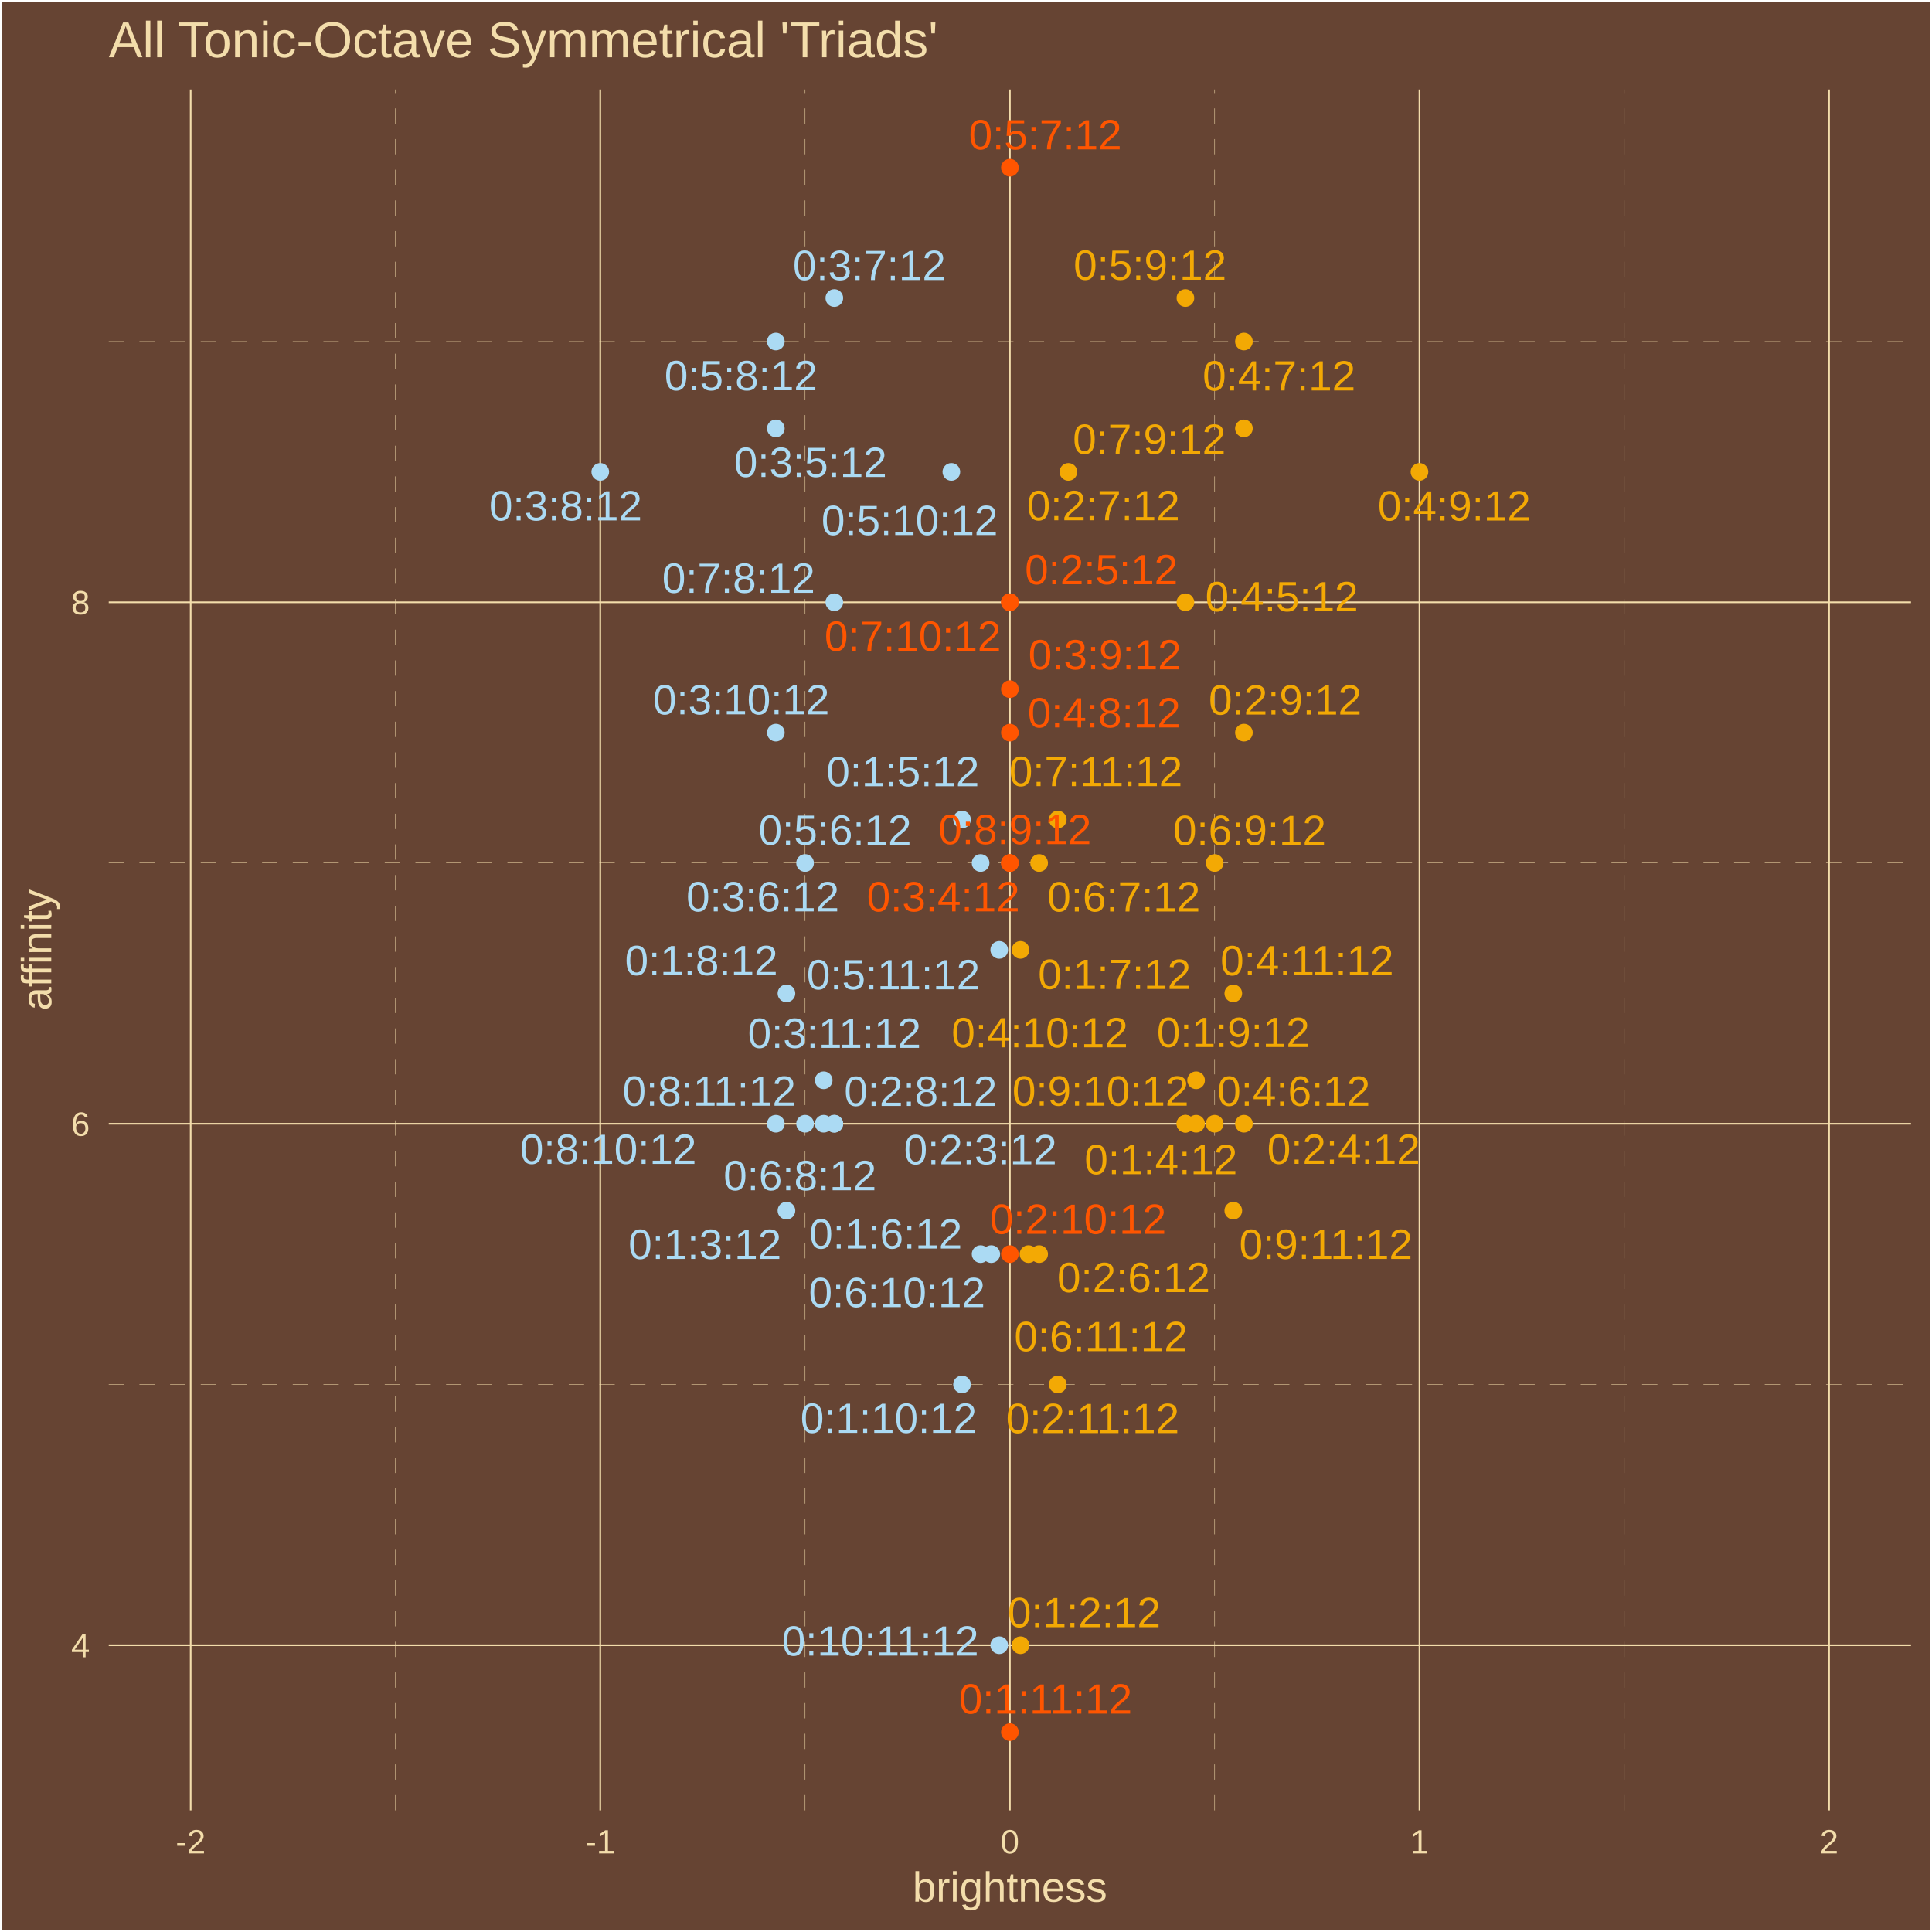
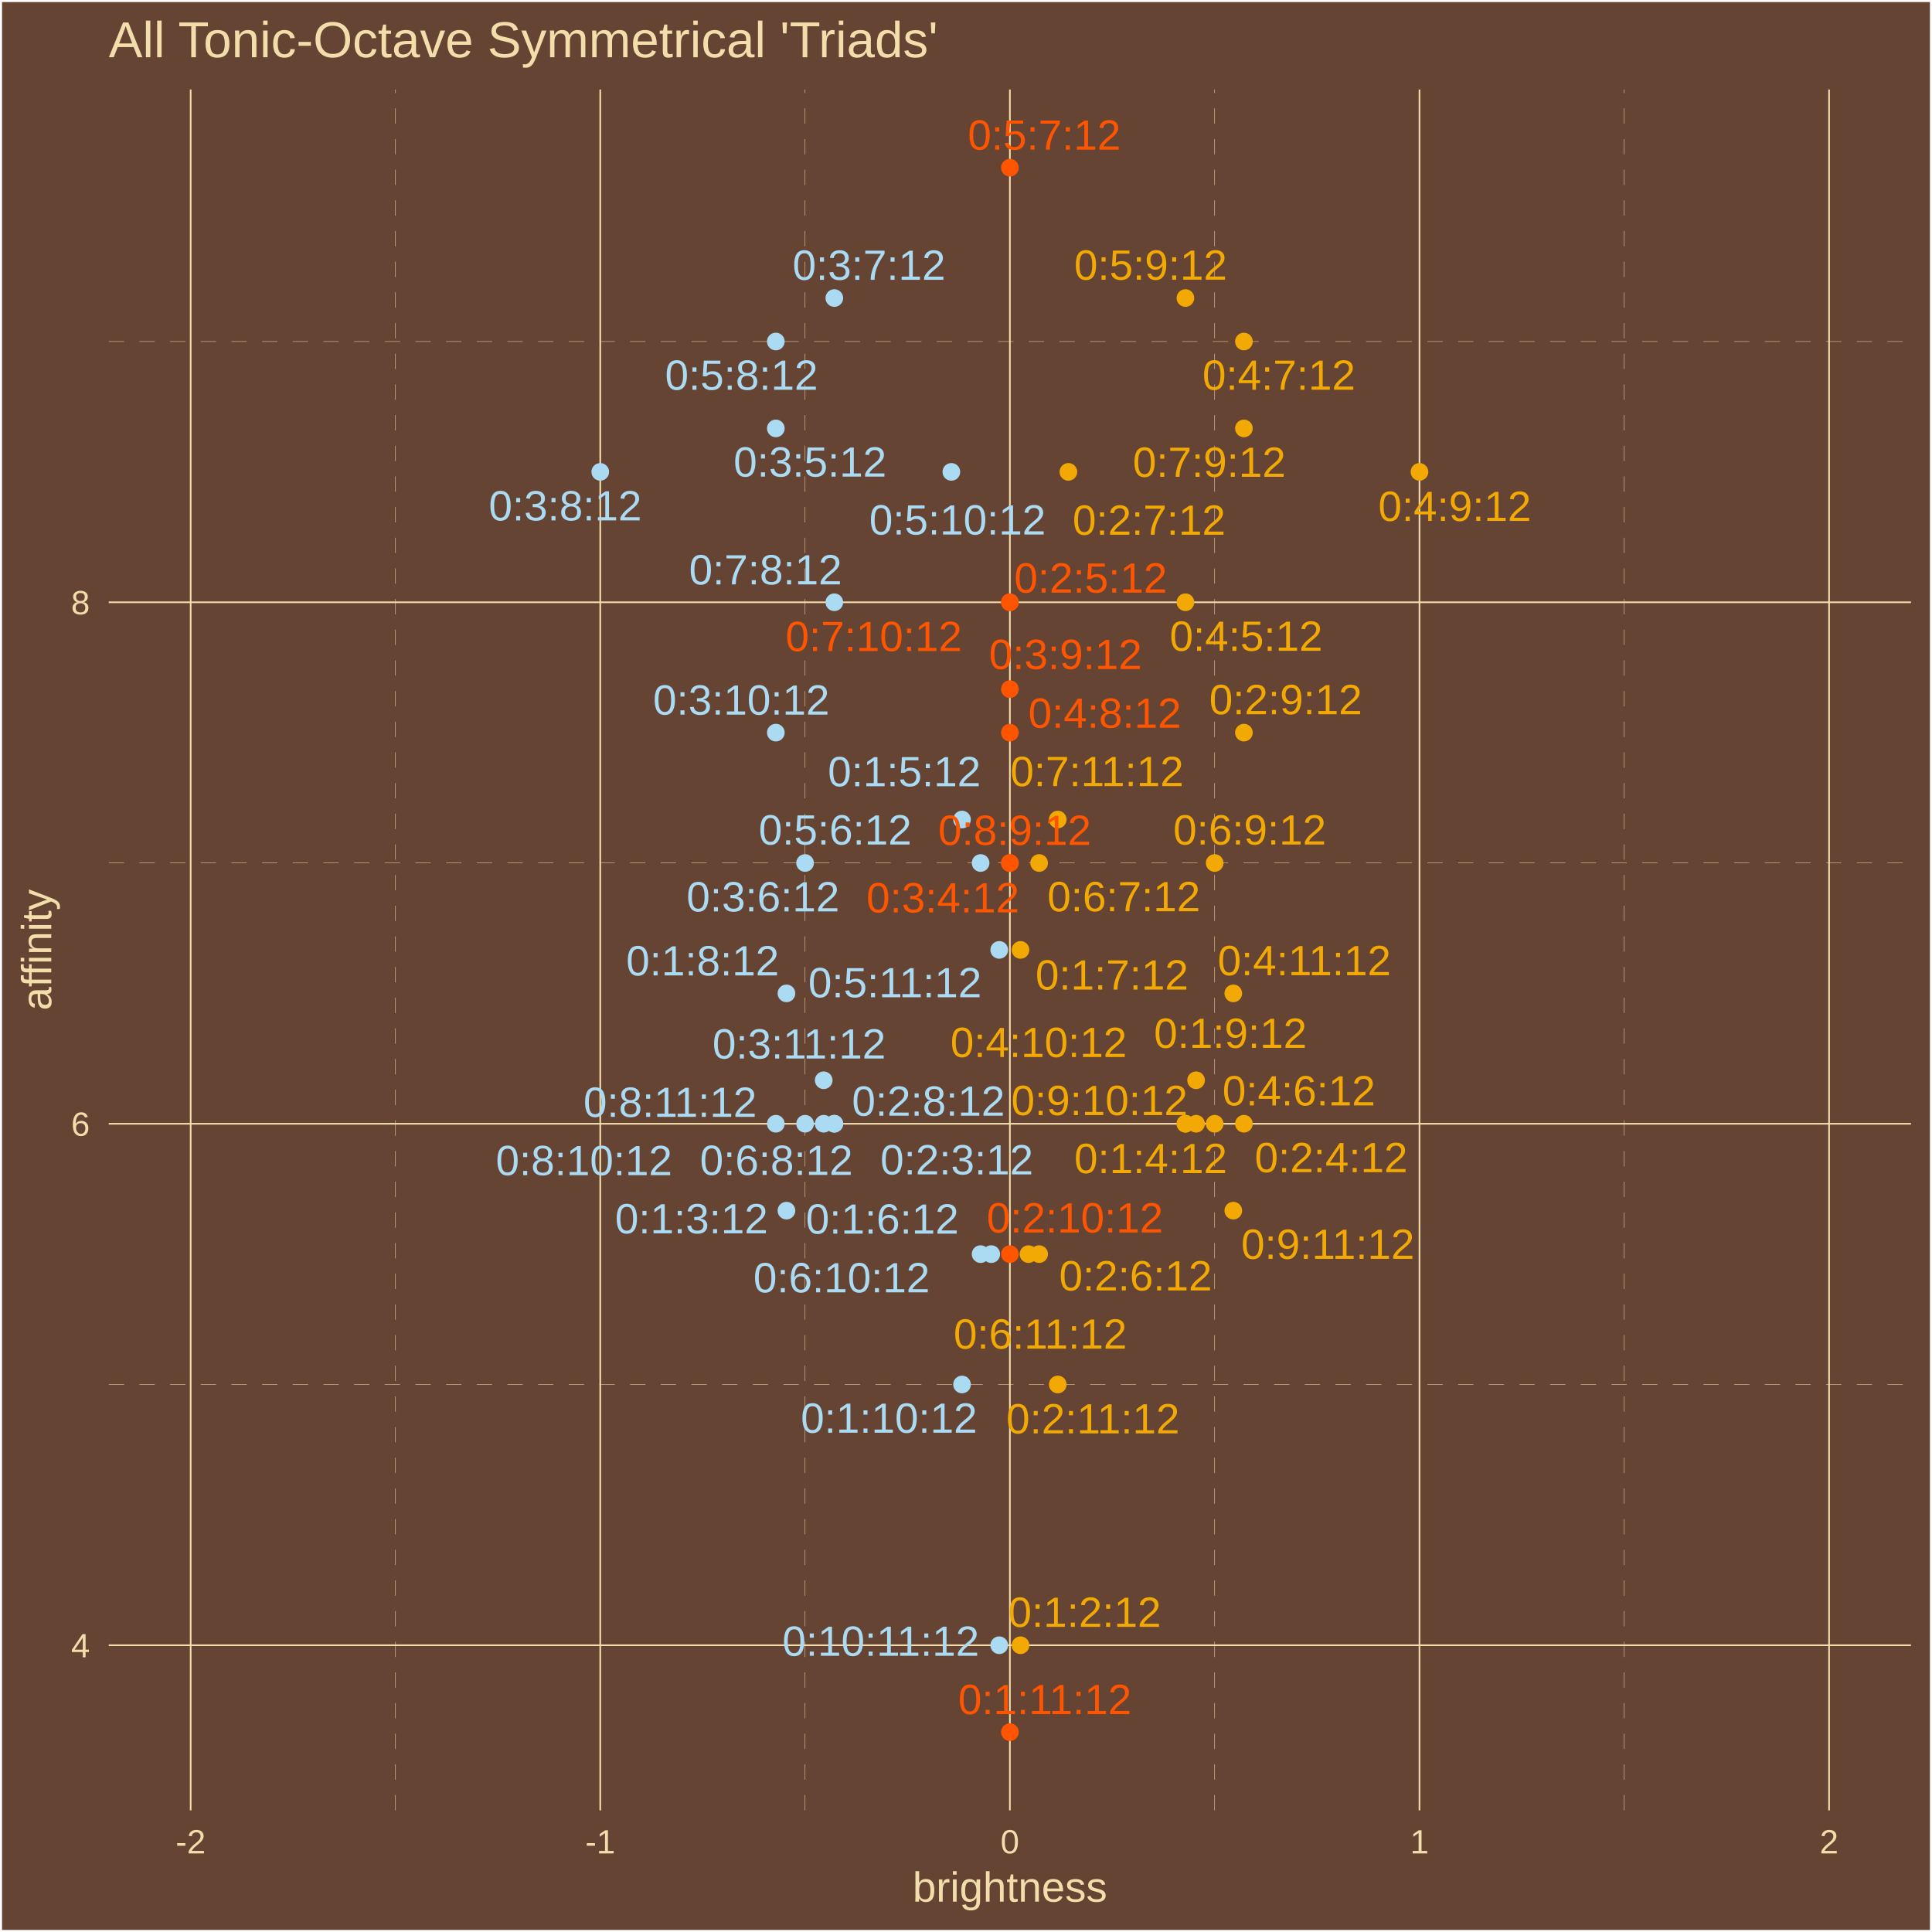
<svg xmlns="http://www.w3.org/2000/svg" class="svglite" width="504.00pt" height="504.00pt" viewBox="0 0 504.00 504.00">
  <defs>
    <style type="text/css">
    .svglite line, .svglite polyline, .svglite polygon, .svglite path, .svglite rect, .svglite circle {
      fill: none;
      stroke: #000000;
      stroke-linecap: round;
      stroke-linejoin: round;
      stroke-miterlimit: 10.00;
    }
    .svglite text {
      white-space: pre;
    }
  </style>
  </defs>
  <rect width="100%" height="100%" style="stroke: none; fill: #664433;" />
  <defs>
    <clipPath id="cpMC4wMHw1MDQuMDB8MC4wMHw1MDQuMDA=">
      <rect x="0.00" y="0.00" width="504.00" height="504.00" />
    </clipPath>
  </defs>
  <g clip-path="url(#cpMC4wMHw1MDQuMDB8MC4wMHw1MDQuMDA=)">
    <rect x="0.00" y="0" width="504.00" height="504.00" style="stroke-width: 1.07; stroke: #FFFFFF; fill: #664433;" />
  </g>
  <defs>
    <clipPath id="cpMjguMzd8NDk4LjUyfDIzLjM0fDQ3Mi4yNw==">
      <rect x="28.37" y="23.34" width="470.15" height="448.93" />
    </clipPath>
  </defs>
  <g clip-path="url(#cpMjguMzd8NDk4LjUyfDIzLjM0fDQ3Mi4yNw==)">
    <rect x="28.37" y="23.34" width="470.15" height="448.93" style="stroke-width: 1.07; stroke: none; fill: #664433;" />
    <polyline points="28.37,361.17 498.52,361.17 " style="stroke-width: 0.11; stroke: #F3DDAB; stroke-dasharray: 4.00,4.00; stroke-linecap: butt;" />
    <polyline points="28.37,225.13 498.52,225.13 " style="stroke-width: 0.11; stroke: #F3DDAB; stroke-dasharray: 4.00,4.00; stroke-linecap: butt;" />
    <polyline points="28.37,89.09 498.52,89.09 " style="stroke-width: 0.11; stroke: #F3DDAB; stroke-dasharray: 4.00,4.00; stroke-linecap: butt;" />
    <polyline points="103.17,472.27 103.17,23.34 " style="stroke-width: 0.11; stroke: #F3DDAB; stroke-dasharray: 4.00,4.00; stroke-linecap: butt;" />
    <polyline points="210.02,472.27 210.02,23.34 " style="stroke-width: 0.11; stroke: #F3DDAB; stroke-dasharray: 4.00,4.00; stroke-linecap: butt;" />
    <polyline points="316.87,472.27 316.87,23.34 " style="stroke-width: 0.11; stroke: #F3DDAB; stroke-dasharray: 4.00,4.00; stroke-linecap: butt;" />
    <polyline points="423.72,472.27 423.72,23.34 " style="stroke-width: 0.11; stroke: #F3DDAB; stroke-dasharray: 4.00,4.00; stroke-linecap: butt;" />
    <polyline points="28.37,429.19 498.52,429.19 " style="stroke-width: 0.43; stroke: #F3DDAB; stroke-linecap: butt;" />
    <polyline points="28.37,293.15 498.52,293.15 " style="stroke-width: 0.43; stroke: #F3DDAB; stroke-linecap: butt;" />
    <polyline points="28.37,157.11 498.52,157.11 " style="stroke-width: 0.43; stroke: #F3DDAB; stroke-linecap: butt;" />
    <polyline points="49.74,472.27 49.74,23.34 " style="stroke-width: 0.43; stroke: #F3DDAB; stroke-linecap: butt;" />
    <polyline points="156.59,472.27 156.59,23.34 " style="stroke-width: 0.43; stroke: #F3DDAB; stroke-linecap: butt;" />
    <polyline points="263.45,472.27 263.45,23.34 " style="stroke-width: 0.43; stroke: #F3DDAB; stroke-linecap: butt;" />
    <polyline points="370.30,472.27 370.30,23.34 " style="stroke-width: 0.43; stroke: #F3DDAB; stroke-linecap: butt;" />
    <polyline points="477.15,472.27 477.15,23.34 " style="stroke-width: 0.43; stroke: #F3DDAB; stroke-linecap: butt;" />
    <circle cx="266.22" cy="429.19" r="1.95" style="stroke-width: 0.71; stroke: #F3A904; fill: #F3A904;" />
    <circle cx="205.16" cy="315.82" r="1.95" style="stroke-width: 0.71; stroke: #ABDAF3; fill: #ABDAF3;" />
    <circle cx="312.02" cy="293.15" r="1.95" style="stroke-width: 0.71; stroke: #F3A904; fill: #F3A904;" />
    <circle cx="250.96" cy="213.79" r="1.95" style="stroke-width: 0.71; stroke: #ABDAF3; fill: #ABDAF3;" />
    <circle cx="258.59" cy="327.16" r="1.95" style="stroke-width: 0.71; stroke: #ABDAF3; fill: #ABDAF3;" />
    <circle cx="266.22" cy="247.80" r="1.95" style="stroke-width: 0.71; stroke: #F3A904; fill: #F3A904;" />
    <circle cx="205.16" cy="259.14" r="1.95" style="stroke-width: 0.71; stroke: #ABDAF3; fill: #ABDAF3;" />
    <circle cx="312.02" cy="281.81" r="1.95" style="stroke-width: 0.71; stroke: #F3A904; fill: #F3A904;" />
    <circle cx="250.96" cy="361.17" r="1.95" style="stroke-width: 0.71; stroke: #ABDAF3; fill: #ABDAF3;" />
    <circle cx="263.45" cy="451.86" r="1.95" style="stroke-width: 0.71; stroke: #FF5500; fill: #FF5500;" />
    <circle cx="217.65" cy="293.15" r="1.95" style="stroke-width: 0.71; stroke: #ABDAF3; fill: #ABDAF3;" />
    <circle cx="324.50" cy="293.15" r="1.95" style="stroke-width: 0.71; stroke: #F3A904; fill: #F3A904;" />
    <circle cx="263.45" cy="157.11" r="1.95" style="stroke-width: 0.71; stroke: #FF5500; fill: #FF5500;" />
    <circle cx="271.08" cy="327.16" r="1.95" style="stroke-width: 0.71; stroke: #F3A904; fill: #F3A904;" />
    <circle cx="278.71" cy="123.10" r="1.95" style="stroke-width: 0.71; stroke: #F3A904; fill: #F3A904;" />
    <circle cx="217.65" cy="293.15" r="1.95" style="stroke-width: 0.71; stroke: #ABDAF3; fill: #ABDAF3;" />
    <circle cx="324.50" cy="191.12" r="1.95" style="stroke-width: 0.71; stroke: #F3A904; fill: #F3A904;" />
    <circle cx="263.45" cy="327.16" r="1.95" style="stroke-width: 0.71; stroke: #FF5500; fill: #FF5500;" />
    <circle cx="275.94" cy="361.17" r="1.95" style="stroke-width: 0.71; stroke: #F3A904; fill: #F3A904;" />
    <circle cx="263.45" cy="225.13" r="1.95" style="stroke-width: 0.71; stroke: #FF5500; fill: #FF5500;" />
    <circle cx="202.39" cy="111.76" r="1.95" style="stroke-width: 0.71; stroke: #ABDAF3; fill: #ABDAF3;" />
    <circle cx="210.02" cy="225.13" r="1.95" style="stroke-width: 0.71; stroke: #ABDAF3; fill: #ABDAF3;" />
    <circle cx="217.65" cy="77.75" r="1.95" style="stroke-width: 0.71; stroke: #ABDAF3; fill: #ABDAF3;" />
    <circle cx="156.59" cy="123.10" r="1.95" style="stroke-width: 0.71; stroke: #ABDAF3; fill: #ABDAF3;" />
    <circle cx="263.45" cy="179.78" r="1.95" style="stroke-width: 0.71; stroke: #FF5500; fill: #FF5500;" />
    <circle cx="202.39" cy="191.12" r="1.95" style="stroke-width: 0.71; stroke: #ABDAF3; fill: #ABDAF3;" />
    <circle cx="214.88" cy="281.81" r="1.95" style="stroke-width: 0.71; stroke: #ABDAF3; fill: #ABDAF3;" />
    <circle cx="309.24" cy="157.11" r="1.95" style="stroke-width: 0.71; stroke: #F3A904; fill: #F3A904;" />
    <circle cx="316.87" cy="293.15" r="1.95" style="stroke-width: 0.71; stroke: #F3A904; fill: #F3A904;" />
    <circle cx="324.50" cy="89.09" r="1.95" style="stroke-width: 0.71; stroke: #F3A904; fill: #F3A904;" />
    <circle cx="263.45" cy="191.12" r="1.95" style="stroke-width: 0.71; stroke: #FF5500; fill: #FF5500;" />
    <circle cx="370.30" cy="123.10" r="1.95" style="stroke-width: 0.71; stroke: #F3A904; fill: #F3A904;" />
    <circle cx="309.24" cy="293.15" r="1.95" style="stroke-width: 0.71; stroke: #F3A904; fill: #F3A904;" />
    <circle cx="321.73" cy="259.14" r="1.95" style="stroke-width: 0.71; stroke: #F3A904; fill: #F3A904;" />
    <circle cx="255.81" cy="225.13" r="1.95" style="stroke-width: 0.71; stroke: #ABDAF3; fill: #ABDAF3;" />
    <circle cx="263.45" cy="43.74" r="1.95" style="stroke-width: 0.71; stroke: #FF5500; fill: #FF5500;" />
    <circle cx="202.39" cy="89.09" r="1.95" style="stroke-width: 0.71; stroke: #ABDAF3; fill: #ABDAF3;" />
    <circle cx="309.24" cy="77.75" r="1.95" style="stroke-width: 0.71; stroke: #F3A904; fill: #F3A904;" />
    <circle cx="248.18" cy="123.10" r="1.95" style="stroke-width: 0.71; stroke: #ABDAF3; fill: #ABDAF3;" />
    <circle cx="260.67" cy="247.80" r="1.95" style="stroke-width: 0.71; stroke: #ABDAF3; fill: #ABDAF3;" />
    <circle cx="271.08" cy="225.13" r="1.95" style="stroke-width: 0.71; stroke: #F3A904; fill: #F3A904;" />
    <circle cx="210.02" cy="293.15" r="1.95" style="stroke-width: 0.71; stroke: #ABDAF3; fill: #ABDAF3;" />
    <circle cx="316.87" cy="225.13" r="1.95" style="stroke-width: 0.71; stroke: #F3A904; fill: #F3A904;" />
    <circle cx="255.81" cy="327.16" r="1.95" style="stroke-width: 0.71; stroke: #ABDAF3; fill: #ABDAF3;" />
    <circle cx="268.30" cy="327.16" r="1.95" style="stroke-width: 0.71; stroke: #F3A904; fill: #F3A904;" />
    <circle cx="217.65" cy="157.11" r="1.95" style="stroke-width: 0.71; stroke: #ABDAF3; fill: #ABDAF3;" />
    <circle cx="324.50" cy="111.76" r="1.95" style="stroke-width: 0.71; stroke: #F3A904; fill: #F3A904;" />
    <circle cx="263.45" cy="157.11" r="1.95" style="stroke-width: 0.71; stroke: #FF5500; fill: #FF5500;" />
    <circle cx="275.94" cy="213.79" r="1.95" style="stroke-width: 0.71; stroke: #F3A904; fill: #F3A904;" />
    <circle cx="263.45" cy="225.13" r="1.95" style="stroke-width: 0.71; stroke: #FF5500; fill: #FF5500;" />
    <circle cx="202.39" cy="293.15" r="1.95" style="stroke-width: 0.71; stroke: #ABDAF3; fill: #ABDAF3;" />
    <circle cx="214.88" cy="293.15" r="1.95" style="stroke-width: 0.71; stroke: #ABDAF3; fill: #ABDAF3;" />
    <circle cx="309.24" cy="293.15" r="1.95" style="stroke-width: 0.71; stroke: #F3A904; fill: #F3A904;" />
    <circle cx="321.73" cy="315.82" r="1.95" style="stroke-width: 0.71; stroke: #F3A904; fill: #F3A904;" />
    <circle cx="260.67" cy="429.19" r="1.95" style="stroke-width: 0.71; stroke: #ABDAF3; fill: #ABDAF3;" />
-     <line x1="244.41" y1="206.89" x2="250.18" y2="212.98" style="stroke-width: 1.07; stroke: none;" />
-     <line x1="317.80" y1="274.93" x2="312.74" y2="280.95" style="stroke-width: 1.07; stroke: none;" />
-     <line x1="234.01" y1="299.32" x2="218.72" y2="293.55" style="stroke-width: 1.07; stroke: none;" />
-     <line x1="296.05" y1="270.30" x2="308.68" y2="292.18" style="stroke-width: 1.07; stroke: none;" />
-     <line x1="239.58" y1="217.06" x2="254.79" y2="224.62" style="stroke-width: 1.07; stroke: none;" />
-     <line x1="242.25" y1="129.86" x2="247.44" y2="123.94" style="stroke-width: 1.07; stroke: none;" />
-     <line x1="280.67" y1="342.77" x2="269.00" y2="328.03" style="stroke-width: 1.07; stroke: none;" />
-     <line x1="281.79" y1="206.86" x2="276.66" y2="212.94" style="stroke-width: 1.07; stroke: none;" />
-     <line x1="183.48" y1="299.32" x2="201.30" y2="293.50" style="stroke-width: 1.07; stroke: none;" />
-     <text x="282.82" y="424.48" text-anchor="middle" style="font-size: 11.04px;fill: #F3A904; font-family: &quot;Arial&quot;;" textLength="39.87px" lengthAdjust="spacingAndGlyphs">0:1:2:12</text>
-     <text x="183.89" y="328.42" text-anchor="middle" style="font-size: 11.04px;fill: #ABDAF3; font-family: &quot;Arial&quot;;" textLength="39.87px" lengthAdjust="spacingAndGlyphs">0:1:3:12</text>
-     <text x="302.86" y="306.31" text-anchor="middle" style="font-size: 11.04px;fill: #F3A904; font-family: &quot;Arial&quot;;" textLength="39.87px" lengthAdjust="spacingAndGlyphs">0:1:4:12</text>
-     <text x="235.53" y="205.09" text-anchor="middle" style="font-size: 11.04px;fill: #ABDAF3; font-family: &quot;Arial&quot;;" textLength="39.87px" lengthAdjust="spacingAndGlyphs">0:1:5:12</text>
-     <text x="231.07" y="325.71" text-anchor="middle" style="font-size: 11.04px;fill: #ABDAF3; font-family: &quot;Arial&quot;;" textLength="39.87px" lengthAdjust="spacingAndGlyphs">0:1:6:12</text>
-     <text x="290.74" y="257.98" text-anchor="middle" style="font-size: 11.04px;fill: #F3A904; font-family: &quot;Arial&quot;;" textLength="39.87px" lengthAdjust="spacingAndGlyphs">0:1:7:12</text>
-     <text x="182.96" y="254.39" text-anchor="middle" style="font-size: 11.04px;fill: #ABDAF3; font-family: &quot;Arial&quot;;" textLength="39.87px" lengthAdjust="spacingAndGlyphs">0:1:8:12</text>
-     <text x="321.71" y="273.13" text-anchor="middle" style="font-size: 11.04px;fill: #F3A904; font-family: &quot;Arial&quot;;" textLength="39.87px" lengthAdjust="spacingAndGlyphs">0:1:9:12</text>
-     <text x="231.83" y="373.80" text-anchor="middle" style="font-size: 11.04px;fill: #ABDAF3; font-family: &quot;Arial&quot;;" textLength="46.01px" lengthAdjust="spacingAndGlyphs">0:1:10:12</text>
-     <text x="272.75" y="447.02" text-anchor="middle" style="font-size: 11.04px;fill: #FF5500; font-family: &quot;Arial&quot;;" textLength="46.01px" lengthAdjust="spacingAndGlyphs">0:1:11:12</text>
-     <text x="255.75" y="303.72" text-anchor="middle" style="font-size: 11.04px;fill: #ABDAF3; font-family: &quot;Arial&quot;;" textLength="39.87px" lengthAdjust="spacingAndGlyphs">0:2:3:12</text>
-     <text x="350.52" y="303.61" text-anchor="middle" style="font-size: 11.04px;fill: #F3A904; font-family: &quot;Arial&quot;;" textLength="39.87px" lengthAdjust="spacingAndGlyphs">0:2:4:12</text>
-     <text x="287.30" y="152.41" text-anchor="middle" style="font-size: 11.04px;fill: #FF5500; font-family: &quot;Arial&quot;;" textLength="39.87px" lengthAdjust="spacingAndGlyphs">0:2:5:12</text>
-     <text x="295.74" y="337.08" text-anchor="middle" style="font-size: 11.04px;fill: #F3A904; font-family: &quot;Arial&quot;;" textLength="39.87px" lengthAdjust="spacingAndGlyphs">0:2:6:12</text>
-     <text x="287.83" y="135.72" text-anchor="middle" style="font-size: 11.04px;fill: #F3A904; font-family: &quot;Arial&quot;;" textLength="39.87px" lengthAdjust="spacingAndGlyphs">0:2:7:12</text>
-     <text x="240.16" y="288.50" text-anchor="middle" style="font-size: 11.04px;fill: #ABDAF3; font-family: &quot;Arial&quot;;" textLength="39.87px" lengthAdjust="spacingAndGlyphs">0:2:8:12</text>
-     <text x="335.26" y="186.41" text-anchor="middle" style="font-size: 11.04px;fill: #F3A904; font-family: &quot;Arial&quot;;" textLength="39.87px" lengthAdjust="spacingAndGlyphs">0:2:9:12</text>
-     <text x="281.23" y="321.86" text-anchor="middle" style="font-size: 11.04px;fill: #FF5500; font-family: &quot;Arial&quot;;" textLength="46.01px" lengthAdjust="spacingAndGlyphs">0:2:10:12</text>
-     <text x="285.04" y="373.84" text-anchor="middle" style="font-size: 11.04px;fill: #F3A904; font-family: &quot;Arial&quot;;" textLength="46.01px" lengthAdjust="spacingAndGlyphs">0:2:11:12</text>
-     <text x="246.08" y="237.76" text-anchor="middle" style="font-size: 11.04px;fill: #FF5500; font-family: &quot;Arial&quot;;" textLength="39.87px" lengthAdjust="spacingAndGlyphs">0:3:4:12</text>
-     <text x="211.43" y="124.42" text-anchor="middle" style="font-size: 11.04px;fill: #ABDAF3; font-family: &quot;Arial&quot;;" textLength="39.87px" lengthAdjust="spacingAndGlyphs">0:3:5:12</text>
-     <text x="198.99" y="237.75" text-anchor="middle" style="font-size: 11.04px;fill: #ABDAF3; font-family: &quot;Arial&quot;;" textLength="39.87px" lengthAdjust="spacingAndGlyphs">0:3:6:12</text>
-     <text x="226.77" y="73.05" text-anchor="middle" style="font-size: 11.04px;fill: #ABDAF3; font-family: &quot;Arial&quot;;" textLength="39.87px" lengthAdjust="spacingAndGlyphs">0:3:7:12</text>
-     <text x="147.56" y="135.76" text-anchor="middle" style="font-size: 11.04px;fill: #ABDAF3; font-family: &quot;Arial&quot;;" textLength="39.87px" lengthAdjust="spacingAndGlyphs">0:3:8:12</text>
-     <text x="288.22" y="174.61" text-anchor="middle" style="font-size: 11.04px;fill: #FF5500; font-family: &quot;Arial&quot;;" textLength="39.87px" lengthAdjust="spacingAndGlyphs">0:3:9:12</text>
-     <text x="193.36" y="186.35" text-anchor="middle" style="font-size: 11.04px;fill: #ABDAF3; font-family: &quot;Arial&quot;;" textLength="46.01px" lengthAdjust="spacingAndGlyphs">0:3:10:12</text>
-     <text x="217.68" y="273.36" text-anchor="middle" style="font-size: 11.04px;fill: #ABDAF3; font-family: &quot;Arial&quot;;" textLength="46.01px" lengthAdjust="spacingAndGlyphs">0:3:11:12</text>
-     <text x="334.37" y="159.46" text-anchor="middle" style="font-size: 11.04px;fill: #F3A904; font-family: &quot;Arial&quot;;" textLength="39.87px" lengthAdjust="spacingAndGlyphs">0:4:5:12</text>
-     <text x="337.52" y="288.47" text-anchor="middle" style="font-size: 11.04px;fill: #F3A904; font-family: &quot;Arial&quot;;" textLength="39.87px" lengthAdjust="spacingAndGlyphs">0:4:6:12</text>
-     <text x="333.67" y="101.87" text-anchor="middle" style="font-size: 11.04px;fill: #F3A904; font-family: &quot;Arial&quot;;" textLength="39.87px" lengthAdjust="spacingAndGlyphs">0:4:7:12</text>
-     <text x="288.03" y="189.76" text-anchor="middle" style="font-size: 11.04px;fill: #FF5500; font-family: &quot;Arial&quot;;" textLength="39.87px" lengthAdjust="spacingAndGlyphs">0:4:8:12</text>
-     <text x="379.37" y="135.78" text-anchor="middle" style="font-size: 11.04px;fill: #F3A904; font-family: &quot;Arial&quot;;" textLength="39.87px" lengthAdjust="spacingAndGlyphs">0:4:9:12</text>
-     <text x="271.25" y="273.21" text-anchor="middle" style="font-size: 11.04px;fill: #F3A904; font-family: &quot;Arial&quot;;" textLength="46.01px" lengthAdjust="spacingAndGlyphs">0:4:10:12</text>
-     <text x="340.97" y="254.42" text-anchor="middle" style="font-size: 11.04px;fill: #F3A904; font-family: &quot;Arial&quot;;" textLength="46.01px" lengthAdjust="spacingAndGlyphs">0:4:11:12</text>
-     <text x="217.84" y="220.37" text-anchor="middle" style="font-size: 11.04px;fill: #ABDAF3; font-family: &quot;Arial&quot;;" textLength="39.87px" lengthAdjust="spacingAndGlyphs">0:5:6:12</text>
-     <text x="272.68" y="38.96" text-anchor="middle" style="font-size: 11.04px;fill: #FF5500; font-family: &quot;Arial&quot;;" textLength="39.87px" lengthAdjust="spacingAndGlyphs">0:5:7:12</text>
-     <text x="193.29" y="101.81" text-anchor="middle" style="font-size: 11.04px;fill: #ABDAF3; font-family: &quot;Arial&quot;;" textLength="39.87px" lengthAdjust="spacingAndGlyphs">0:5:8:12</text>
-     <text x="300.00" y="72.98" text-anchor="middle" style="font-size: 11.04px;fill: #F3A904; font-family: &quot;Arial&quot;;" textLength="39.87px" lengthAdjust="spacingAndGlyphs">0:5:9:12</text>
-     <text x="237.30" y="139.57" text-anchor="middle" style="font-size: 11.04px;fill: #ABDAF3; font-family: &quot;Arial&quot;;" textLength="46.01px" lengthAdjust="spacingAndGlyphs">0:5:10:12</text>
-     <text x="233.04" y="258.08" text-anchor="middle" style="font-size: 11.04px;fill: #ABDAF3; font-family: &quot;Arial&quot;;" textLength="46.01px" lengthAdjust="spacingAndGlyphs">0:5:11:12</text>
-     <text x="293.18" y="237.77" text-anchor="middle" style="font-size: 11.04px;fill: #F3A904; font-family: &quot;Arial&quot;;" textLength="39.87px" lengthAdjust="spacingAndGlyphs">0:6:7:12</text>
-     <text x="208.69" y="310.50" text-anchor="middle" style="font-size: 11.04px;fill: #ABDAF3; font-family: &quot;Arial&quot;;" textLength="39.87px" lengthAdjust="spacingAndGlyphs">0:6:8:12</text>
-     <text x="325.98" y="220.43" text-anchor="middle" style="font-size: 11.04px;fill: #F3A904; font-family: &quot;Arial&quot;;" textLength="39.87px" lengthAdjust="spacingAndGlyphs">0:6:9:12</text>
-     <text x="234.00" y="340.99" text-anchor="middle" style="font-size: 11.04px;fill: #ABDAF3; font-family: &quot;Arial&quot;;" textLength="46.01px" lengthAdjust="spacingAndGlyphs">0:6:10:12</text>
-     <text x="287.19" y="352.48" text-anchor="middle" style="font-size: 11.04px;fill: #F3A904; font-family: &quot;Arial&quot;;" textLength="46.01px" lengthAdjust="spacingAndGlyphs">0:6:11:12</text>
-     <text x="192.68" y="154.64" text-anchor="middle" style="font-size: 11.04px;fill: #ABDAF3; font-family: &quot;Arial&quot;;" textLength="39.87px" lengthAdjust="spacingAndGlyphs">0:7:8:12</text>
-     <text x="299.81" y="118.40" text-anchor="middle" style="font-size: 11.04px;fill: #F3A904; font-family: &quot;Arial&quot;;" textLength="39.87px" lengthAdjust="spacingAndGlyphs">0:7:9:12</text>
-     <text x="238.11" y="169.77" text-anchor="middle" style="font-size: 11.04px;fill: #FF5500; font-family: &quot;Arial&quot;;" textLength="46.01px" lengthAdjust="spacingAndGlyphs">0:7:10:12</text>
-     <text x="285.86" y="205.06" text-anchor="middle" style="font-size: 11.04px;fill: #F3A904; font-family: &quot;Arial&quot;;" textLength="46.01px" lengthAdjust="spacingAndGlyphs">0:7:11:12</text>
-     <text x="264.76" y="220.20" text-anchor="middle" style="font-size: 11.04px;fill: #FF5500; font-family: &quot;Arial&quot;;" textLength="39.87px" lengthAdjust="spacingAndGlyphs">0:8:9:12</text>
-     <text x="158.68" y="303.62" text-anchor="middle" style="font-size: 11.04px;fill: #ABDAF3; font-family: &quot;Arial&quot;;" textLength="46.01px" lengthAdjust="spacingAndGlyphs">0:8:10:12</text>
-     <text x="185.01" y="288.45" text-anchor="middle" style="font-size: 11.04px;fill: #ABDAF3; font-family: &quot;Arial&quot;;" textLength="46.01px" lengthAdjust="spacingAndGlyphs">0:8:11:12</text>
-     <text x="287.10" y="288.43" text-anchor="middle" style="font-size: 11.04px;fill: #F3A904; font-family: &quot;Arial&quot;;" textLength="46.01px" lengthAdjust="spacingAndGlyphs">0:9:10:12</text>
-     <text x="345.88" y="328.42" text-anchor="middle" style="font-size: 11.04px;fill: #F3A904; font-family: &quot;Arial&quot;;" textLength="46.01px" lengthAdjust="spacingAndGlyphs">0:9:11:12</text>
-     <text x="229.65" y="431.90" text-anchor="middle" style="font-size: 11.04px;fill: #ABDAF3; font-family: &quot;Arial&quot;;" textLength="52.14px" lengthAdjust="spacingAndGlyphs">0:10:11:12</text>
+     <line x1="244.46" y1="206.91" x2="250.19" y2="212.97" style="stroke-width: 1.07; stroke: none;" />
+     <line x1="251.91" y1="319.89" x2="257.83" y2="326.33" style="stroke-width: 1.07; stroke: none;" />
+     <line x1="317.51" y1="275.16" x2="312.73" y2="280.95" style="stroke-width: 1.07; stroke: none;" />
+     <line x1="227.86" y1="301.09" x2="218.54" y2="293.84" style="stroke-width: 1.07; stroke: none;" />
+     <line x1="285.36" y1="129.79" x2="279.50" y2="123.90" style="stroke-width: 1.07; stroke: none;" />
+     <line x1="295.75" y1="272.88" x2="308.62" y2="292.22" style="stroke-width: 1.07; stroke: none;" />
+     <line x1="239.61" y1="217.01" x2="254.79" y2="224.62" style="stroke-width: 1.07; stroke: none;" />
+     <line x1="244.35" y1="332.46" x2="254.78" y2="327.64" style="stroke-width: 1.07; stroke: none;" />
+     <line x1="271.31" y1="342.11" x2="268.52" y2="328.24" style="stroke-width: 1.07; stroke: none;" />
+     <line x1="252.74" y1="164.69" x2="262.52" y2="157.76" style="stroke-width: 1.07; stroke: none;" />
+     <line x1="281.85" y1="206.87" x2="276.66" y2="212.94" style="stroke-width: 1.07; stroke: none;" />
+     <line x1="177.15" y1="302.26" x2="201.31" y2="293.54" style="stroke-width: 1.07; stroke: none;" />
+     <line x1="199.61" y1="287.80" x2="213.80" y2="292.77" style="stroke-width: 1.07; stroke: none;" />
+     <text x="282.94" y="424.40" text-anchor="middle" style="font-size: 11.04px;fill: #F3A904; font-family: &quot;Arial&quot;;" textLength="39.87px" lengthAdjust="spacingAndGlyphs">0:1:2:12</text>
+     <text x="180.39" y="321.74" text-anchor="middle" style="font-size: 11.04px;fill: #ABDAF3; font-family: &quot;Arial&quot;;" textLength="39.87px" lengthAdjust="spacingAndGlyphs">0:1:3:12</text>
+     <text x="300.18" y="306.03" text-anchor="middle" style="font-size: 11.04px;fill: #F3A904; font-family: &quot;Arial&quot;;" textLength="39.87px" lengthAdjust="spacingAndGlyphs">0:1:4:12</text>
+     <text x="235.90" y="205.11" text-anchor="middle" style="font-size: 11.04px;fill: #ABDAF3; font-family: &quot;Arial&quot;;" textLength="39.87px" lengthAdjust="spacingAndGlyphs">0:1:5:12</text>
+     <text x="230.17" y="321.82" text-anchor="middle" style="font-size: 11.04px;fill: #ABDAF3; font-family: &quot;Arial&quot;;" textLength="39.87px" lengthAdjust="spacingAndGlyphs">0:1:6:12</text>
+     <text x="290.07" y="258.15" text-anchor="middle" style="font-size: 11.04px;fill: #F3A904; font-family: &quot;Arial&quot;;" textLength="39.87px" lengthAdjust="spacingAndGlyphs">0:1:7:12</text>
+     <text x="183.29" y="254.46" text-anchor="middle" style="font-size: 11.04px;fill: #ABDAF3; font-family: &quot;Arial&quot;;" textLength="39.87px" lengthAdjust="spacingAndGlyphs">0:1:8:12</text>
+     <text x="320.97" y="273.36" text-anchor="middle" style="font-size: 11.04px;fill: #F3A904; font-family: &quot;Arial&quot;;" textLength="39.87px" lengthAdjust="spacingAndGlyphs">0:1:9:12</text>
+     <text x="231.91" y="373.76" text-anchor="middle" style="font-size: 11.04px;fill: #ABDAF3; font-family: &quot;Arial&quot;;" textLength="46.01px" lengthAdjust="spacingAndGlyphs">0:1:10:12</text>
+     <text x="272.57" y="447.16" text-anchor="middle" style="font-size: 11.04px;fill: #FF5500; font-family: &quot;Arial&quot;;" textLength="46.01px" lengthAdjust="spacingAndGlyphs">0:1:11:12</text>
+     <text x="249.60" y="306.37" text-anchor="middle" style="font-size: 11.04px;fill: #ABDAF3; font-family: &quot;Arial&quot;;" textLength="39.87px" lengthAdjust="spacingAndGlyphs">0:2:3:12</text>
+     <text x="347.26" y="305.79" text-anchor="middle" style="font-size: 11.04px;fill: #F3A904; font-family: &quot;Arial&quot;;" textLength="39.87px" lengthAdjust="spacingAndGlyphs">0:2:4:12</text>
+     <text x="284.52" y="154.59" text-anchor="middle" style="font-size: 11.04px;fill: #FF5500; font-family: &quot;Arial&quot;;" textLength="39.87px" lengthAdjust="spacingAndGlyphs">0:2:5:12</text>
+     <text x="296.24" y="336.63" text-anchor="middle" style="font-size: 11.04px;fill: #F3A904; font-family: &quot;Arial&quot;;" textLength="39.87px" lengthAdjust="spacingAndGlyphs">0:2:6:12</text>
+     <text x="299.76" y="139.50" text-anchor="middle" style="font-size: 11.04px;fill: #F3A904; font-family: &quot;Arial&quot;;" textLength="39.87px" lengthAdjust="spacingAndGlyphs">0:2:7:12</text>
+     <text x="242.19" y="291.06" text-anchor="middle" style="font-size: 11.04px;fill: #ABDAF3; font-family: &quot;Arial&quot;;" textLength="39.87px" lengthAdjust="spacingAndGlyphs">0:2:8:12</text>
+     <text x="335.40" y="186.31" text-anchor="middle" style="font-size: 11.04px;fill: #F3A904; font-family: &quot;Arial&quot;;" textLength="39.87px" lengthAdjust="spacingAndGlyphs">0:2:9:12</text>
+     <text x="280.42" y="321.51" text-anchor="middle" style="font-size: 11.04px;fill: #FF5500; font-family: &quot;Arial&quot;;" textLength="46.01px" lengthAdjust="spacingAndGlyphs">0:2:10:12</text>
+     <text x="285.11" y="373.93" text-anchor="middle" style="font-size: 11.04px;fill: #F3A904; font-family: &quot;Arial&quot;;" textLength="46.01px" lengthAdjust="spacingAndGlyphs">0:2:11:12</text>
+     <text x="245.96" y="238.01" text-anchor="middle" style="font-size: 11.04px;fill: #FF5500; font-family: &quot;Arial&quot;;" textLength="39.87px" lengthAdjust="spacingAndGlyphs">0:3:4:12</text>
+     <text x="211.31" y="124.33" text-anchor="middle" style="font-size: 11.04px;fill: #ABDAF3; font-family: &quot;Arial&quot;;" textLength="39.87px" lengthAdjust="spacingAndGlyphs">0:3:5:12</text>
+     <text x="199.04" y="237.76" text-anchor="middle" style="font-size: 11.04px;fill: #ABDAF3; font-family: &quot;Arial&quot;;" textLength="39.87px" lengthAdjust="spacingAndGlyphs">0:3:6:12</text>
+     <text x="226.70" y="72.99" text-anchor="middle" style="font-size: 11.04px;fill: #ABDAF3; font-family: &quot;Arial&quot;;" textLength="39.87px" lengthAdjust="spacingAndGlyphs">0:3:7:12</text>
+     <text x="147.45" y="135.76" text-anchor="middle" style="font-size: 11.04px;fill: #ABDAF3; font-family: &quot;Arial&quot;;" textLength="39.87px" lengthAdjust="spacingAndGlyphs">0:3:8:12</text>
+     <text x="277.95" y="174.53" text-anchor="middle" style="font-size: 11.04px;fill: #FF5500; font-family: &quot;Arial&quot;;" textLength="39.87px" lengthAdjust="spacingAndGlyphs">0:3:9:12</text>
+     <text x="193.38" y="186.42" text-anchor="middle" style="font-size: 11.04px;fill: #ABDAF3; font-family: &quot;Arial&quot;;" textLength="46.01px" lengthAdjust="spacingAndGlyphs">0:3:10:12</text>
+     <text x="208.46" y="276.14" text-anchor="middle" style="font-size: 11.04px;fill: #ABDAF3; font-family: &quot;Arial&quot;;" textLength="46.01px" lengthAdjust="spacingAndGlyphs">0:3:11:12</text>
+     <text x="325.08" y="169.77" text-anchor="middle" style="font-size: 11.04px;fill: #F3A904; font-family: &quot;Arial&quot;;" textLength="39.87px" lengthAdjust="spacingAndGlyphs">0:4:5:12</text>
+     <text x="338.84" y="288.37" text-anchor="middle" style="font-size: 11.04px;fill: #F3A904; font-family: &quot;Arial&quot;;" textLength="39.87px" lengthAdjust="spacingAndGlyphs">0:4:6:12</text>
+     <text x="333.63" y="101.67" text-anchor="middle" style="font-size: 11.04px;fill: #F3A904; font-family: &quot;Arial&quot;;" textLength="39.87px" lengthAdjust="spacingAndGlyphs">0:4:7:12</text>
+     <text x="288.20" y="189.85" text-anchor="middle" style="font-size: 11.04px;fill: #FF5500; font-family: &quot;Arial&quot;;" textLength="39.87px" lengthAdjust="spacingAndGlyphs">0:4:8:12</text>
+     <text x="379.49" y="135.90" text-anchor="middle" style="font-size: 11.04px;fill: #F3A904; font-family: &quot;Arial&quot;;" textLength="39.87px" lengthAdjust="spacingAndGlyphs">0:4:9:12</text>
+     <text x="270.94" y="275.75" text-anchor="middle" style="font-size: 11.04px;fill: #F3A904; font-family: &quot;Arial&quot;;" textLength="46.01px" lengthAdjust="spacingAndGlyphs">0:4:10:12</text>
+     <text x="340.25" y="254.41" text-anchor="middle" style="font-size: 11.04px;fill: #F3A904; font-family: &quot;Arial&quot;;" textLength="46.01px" lengthAdjust="spacingAndGlyphs">0:4:11:12</text>
+     <text x="217.87" y="220.31" text-anchor="middle" style="font-size: 11.04px;fill: #ABDAF3; font-family: &quot;Arial&quot;;" textLength="39.87px" lengthAdjust="spacingAndGlyphs">0:5:6:12</text>
+     <text x="272.42" y="39.04" text-anchor="middle" style="font-size: 11.04px;fill: #FF5500; font-family: &quot;Arial&quot;;" textLength="39.87px" lengthAdjust="spacingAndGlyphs">0:5:7:12</text>
+     <text x="193.43" y="101.68" text-anchor="middle" style="font-size: 11.04px;fill: #ABDAF3; font-family: &quot;Arial&quot;;" textLength="39.87px" lengthAdjust="spacingAndGlyphs">0:5:8:12</text>
+     <text x="300.16" y="72.96" text-anchor="middle" style="font-size: 11.04px;fill: #F3A904; font-family: &quot;Arial&quot;;" textLength="39.87px" lengthAdjust="spacingAndGlyphs">0:5:9:12</text>
+     <text x="249.78" y="139.44" text-anchor="middle" style="font-size: 11.04px;fill: #ABDAF3; font-family: &quot;Arial&quot;;" textLength="46.01px" lengthAdjust="spacingAndGlyphs">0:5:10:12</text>
+     <text x="233.46" y="260.16" text-anchor="middle" style="font-size: 11.04px;fill: #ABDAF3; font-family: &quot;Arial&quot;;" textLength="46.01px" lengthAdjust="spacingAndGlyphs">0:5:11:12</text>
+     <text x="293.17" y="237.72" text-anchor="middle" style="font-size: 11.04px;fill: #F3A904; font-family: &quot;Arial&quot;;" textLength="39.87px" lengthAdjust="spacingAndGlyphs">0:6:7:12</text>
+     <text x="202.53" y="306.50" text-anchor="middle" style="font-size: 11.04px;fill: #ABDAF3; font-family: &quot;Arial&quot;;" textLength="39.87px" lengthAdjust="spacingAndGlyphs">0:6:8:12</text>
+     <text x="326.01" y="220.31" text-anchor="middle" style="font-size: 11.04px;fill: #F3A904; font-family: &quot;Arial&quot;;" textLength="39.87px" lengthAdjust="spacingAndGlyphs">0:6:9:12</text>
+     <text x="219.55" y="337.13" text-anchor="middle" style="font-size: 11.04px;fill: #ABDAF3; font-family: &quot;Arial&quot;;" textLength="46.01px" lengthAdjust="spacingAndGlyphs">0:6:10:12</text>
+     <text x="271.37" y="351.82" text-anchor="middle" style="font-size: 11.04px;fill: #F3A904; font-family: &quot;Arial&quot;;" textLength="46.01px" lengthAdjust="spacingAndGlyphs">0:6:11:12</text>
+     <text x="199.70" y="152.45" text-anchor="middle" style="font-size: 11.04px;fill: #ABDAF3; font-family: &quot;Arial&quot;;" textLength="39.87px" lengthAdjust="spacingAndGlyphs">0:7:8:12</text>
+     <text x="315.46" y="124.39" text-anchor="middle" style="font-size: 11.04px;fill: #F3A904; font-family: &quot;Arial&quot;;" textLength="39.87px" lengthAdjust="spacingAndGlyphs">0:7:9:12</text>
+     <text x="227.94" y="169.84" text-anchor="middle" style="font-size: 11.04px;fill: #FF5500; font-family: &quot;Arial&quot;;" textLength="46.01px" lengthAdjust="spacingAndGlyphs">0:7:10:12</text>
+     <text x="286.17" y="205.07" text-anchor="middle" style="font-size: 11.04px;fill: #F3A904; font-family: &quot;Arial&quot;;" textLength="46.01px" lengthAdjust="spacingAndGlyphs">0:7:11:12</text>
+     <text x="264.70" y="220.41" text-anchor="middle" style="font-size: 11.04px;fill: #FF5500; font-family: &quot;Arial&quot;;" textLength="39.87px" lengthAdjust="spacingAndGlyphs">0:8:9:12</text>
+     <text x="152.35" y="306.56" text-anchor="middle" style="font-size: 11.04px;fill: #ABDAF3; font-family: &quot;Arial&quot;;" textLength="46.01px" lengthAdjust="spacingAndGlyphs">0:8:10:12</text>
+     <text x="174.81" y="291.35" text-anchor="middle" style="font-size: 11.04px;fill: #ABDAF3; font-family: &quot;Arial&quot;;" textLength="46.01px" lengthAdjust="spacingAndGlyphs">0:8:11:12</text>
+     <text x="286.81" y="290.89" text-anchor="middle" style="font-size: 11.04px;fill: #F3A904; font-family: &quot;Arial&quot;;" textLength="46.01px" lengthAdjust="spacingAndGlyphs">0:9:10:12</text>
+     <text x="346.39" y="328.40" text-anchor="middle" style="font-size: 11.04px;fill: #F3A904; font-family: &quot;Arial&quot;;" textLength="46.01px" lengthAdjust="spacingAndGlyphs">0:9:11:12</text>
+     <text x="229.77" y="431.95" text-anchor="middle" style="font-size: 11.04px;fill: #ABDAF3; font-family: &quot;Arial&quot;;" textLength="52.14px" lengthAdjust="spacingAndGlyphs">0:10:11:12</text>
  </g>
  <g clip-path="url(#cpMC4wMHw1MDQuMDB8MC4wMHw1MDQuMDA=)">
    <text x="23.44" y="432.34" text-anchor="end" style="font-size: 8.80px;fill: #F3DDAB; font-family: &quot;Arial&quot;;" textLength="4.90px" lengthAdjust="spacingAndGlyphs">4</text>
    <text x="23.44" y="296.30" text-anchor="end" style="font-size: 8.80px;fill: #F3DDAB; font-family: &quot;Arial&quot;;" textLength="4.90px" lengthAdjust="spacingAndGlyphs">6</text>
    <text x="23.44" y="160.26" text-anchor="end" style="font-size: 8.80px;fill: #F3DDAB; font-family: &quot;Arial&quot;;" textLength="4.90px" lengthAdjust="spacingAndGlyphs">8</text>
    <text x="49.74" y="483.50" text-anchor="middle" style="font-size: 8.80px;fill: #F3DDAB; font-family: &quot;Arial&quot;;" textLength="7.83px" lengthAdjust="spacingAndGlyphs">-2</text>
    <text x="156.59" y="483.50" text-anchor="middle" style="font-size: 8.80px;fill: #F3DDAB; font-family: &quot;Arial&quot;;" textLength="7.83px" lengthAdjust="spacingAndGlyphs">-1</text>
    <text x="263.45" y="483.50" text-anchor="middle" style="font-size: 8.80px;fill: #F3DDAB; font-family: &quot;Arial&quot;;" textLength="4.90px" lengthAdjust="spacingAndGlyphs">0</text>
    <text x="370.30" y="483.50" text-anchor="middle" style="font-size: 8.80px;fill: #F3DDAB; font-family: &quot;Arial&quot;;" textLength="4.90px" lengthAdjust="spacingAndGlyphs">1</text>
    <text x="477.15" y="483.50" text-anchor="middle" style="font-size: 8.80px;fill: #F3DDAB; font-family: &quot;Arial&quot;;" textLength="4.90px" lengthAdjust="spacingAndGlyphs">2</text>
    <text x="263.45" y="496.09" text-anchor="middle" style="font-size: 11.00px;fill: #F3DDAB; font-family: &quot;Arial&quot;;" textLength="50.76px" lengthAdjust="spacingAndGlyphs">brightness</text>
    <text transform="translate(13.37,247.80) rotate(-90)" text-anchor="middle" style="font-size: 11.00px;fill: #F3DDAB; font-family: &quot;Arial&quot;;" textLength="31.78px" lengthAdjust="spacingAndGlyphs">affinity</text>
    <text x="28.37" y="14.94" style="font-size: 13.20px;fill: #F3DDAB; font-family: &quot;Arial&quot;;" textLength="218.33px" lengthAdjust="spacingAndGlyphs">All Tonic-Octave Symmetrical 'Triads'</text>
  </g>
</svg>
